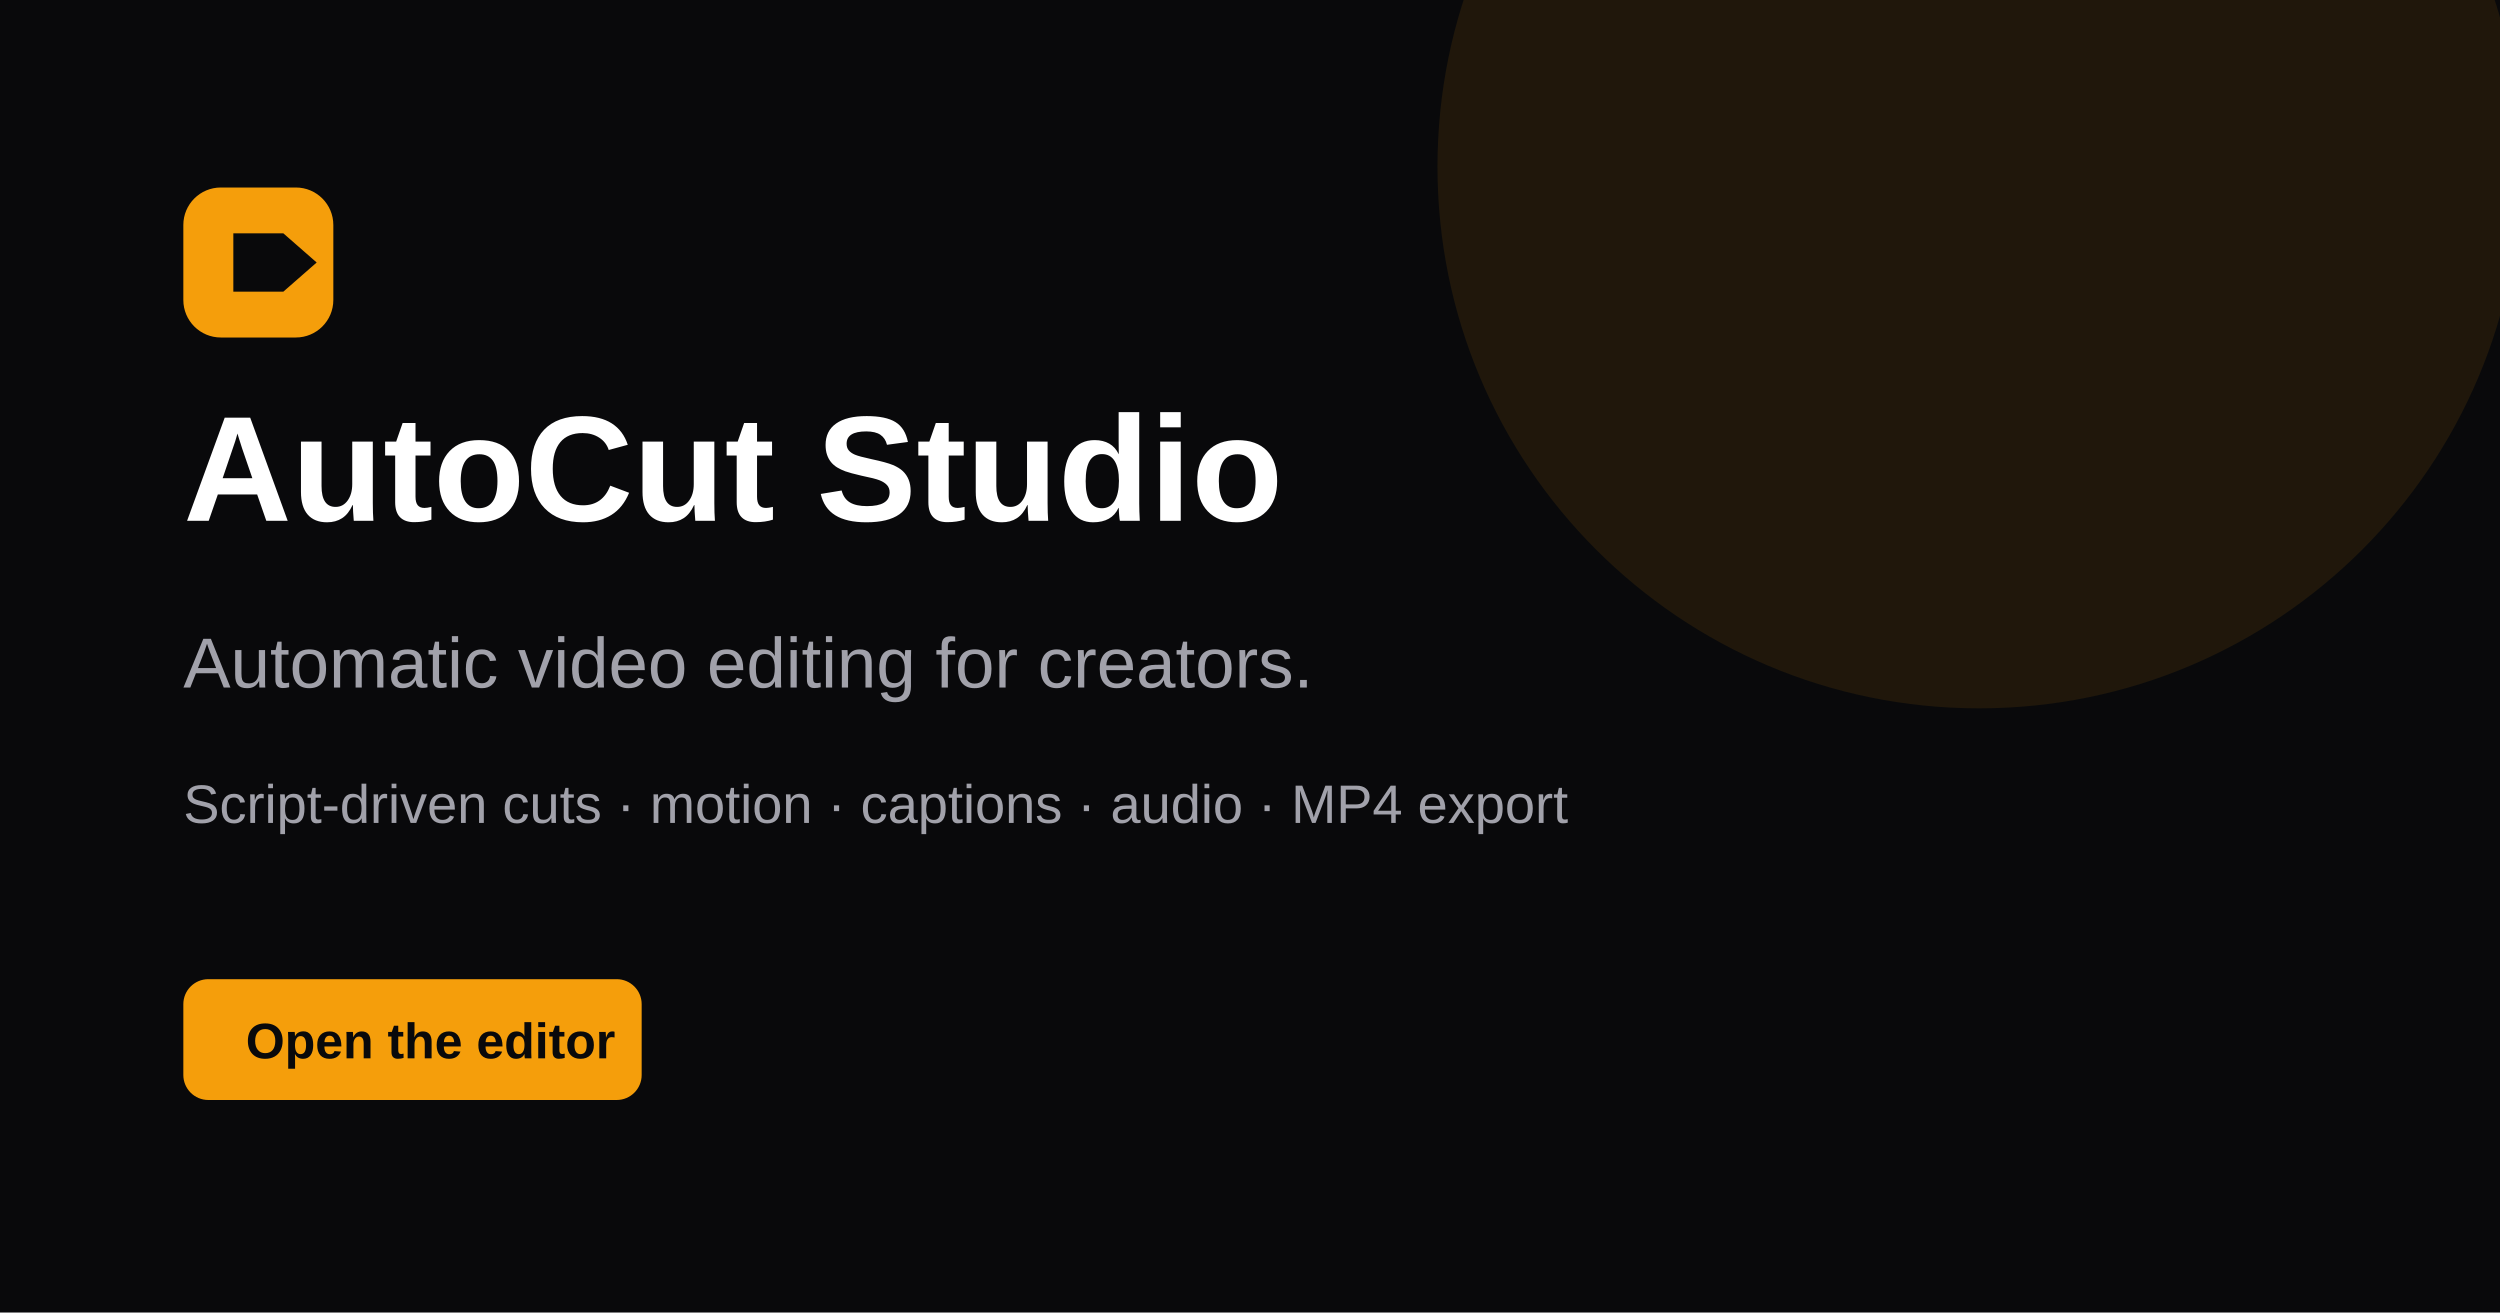
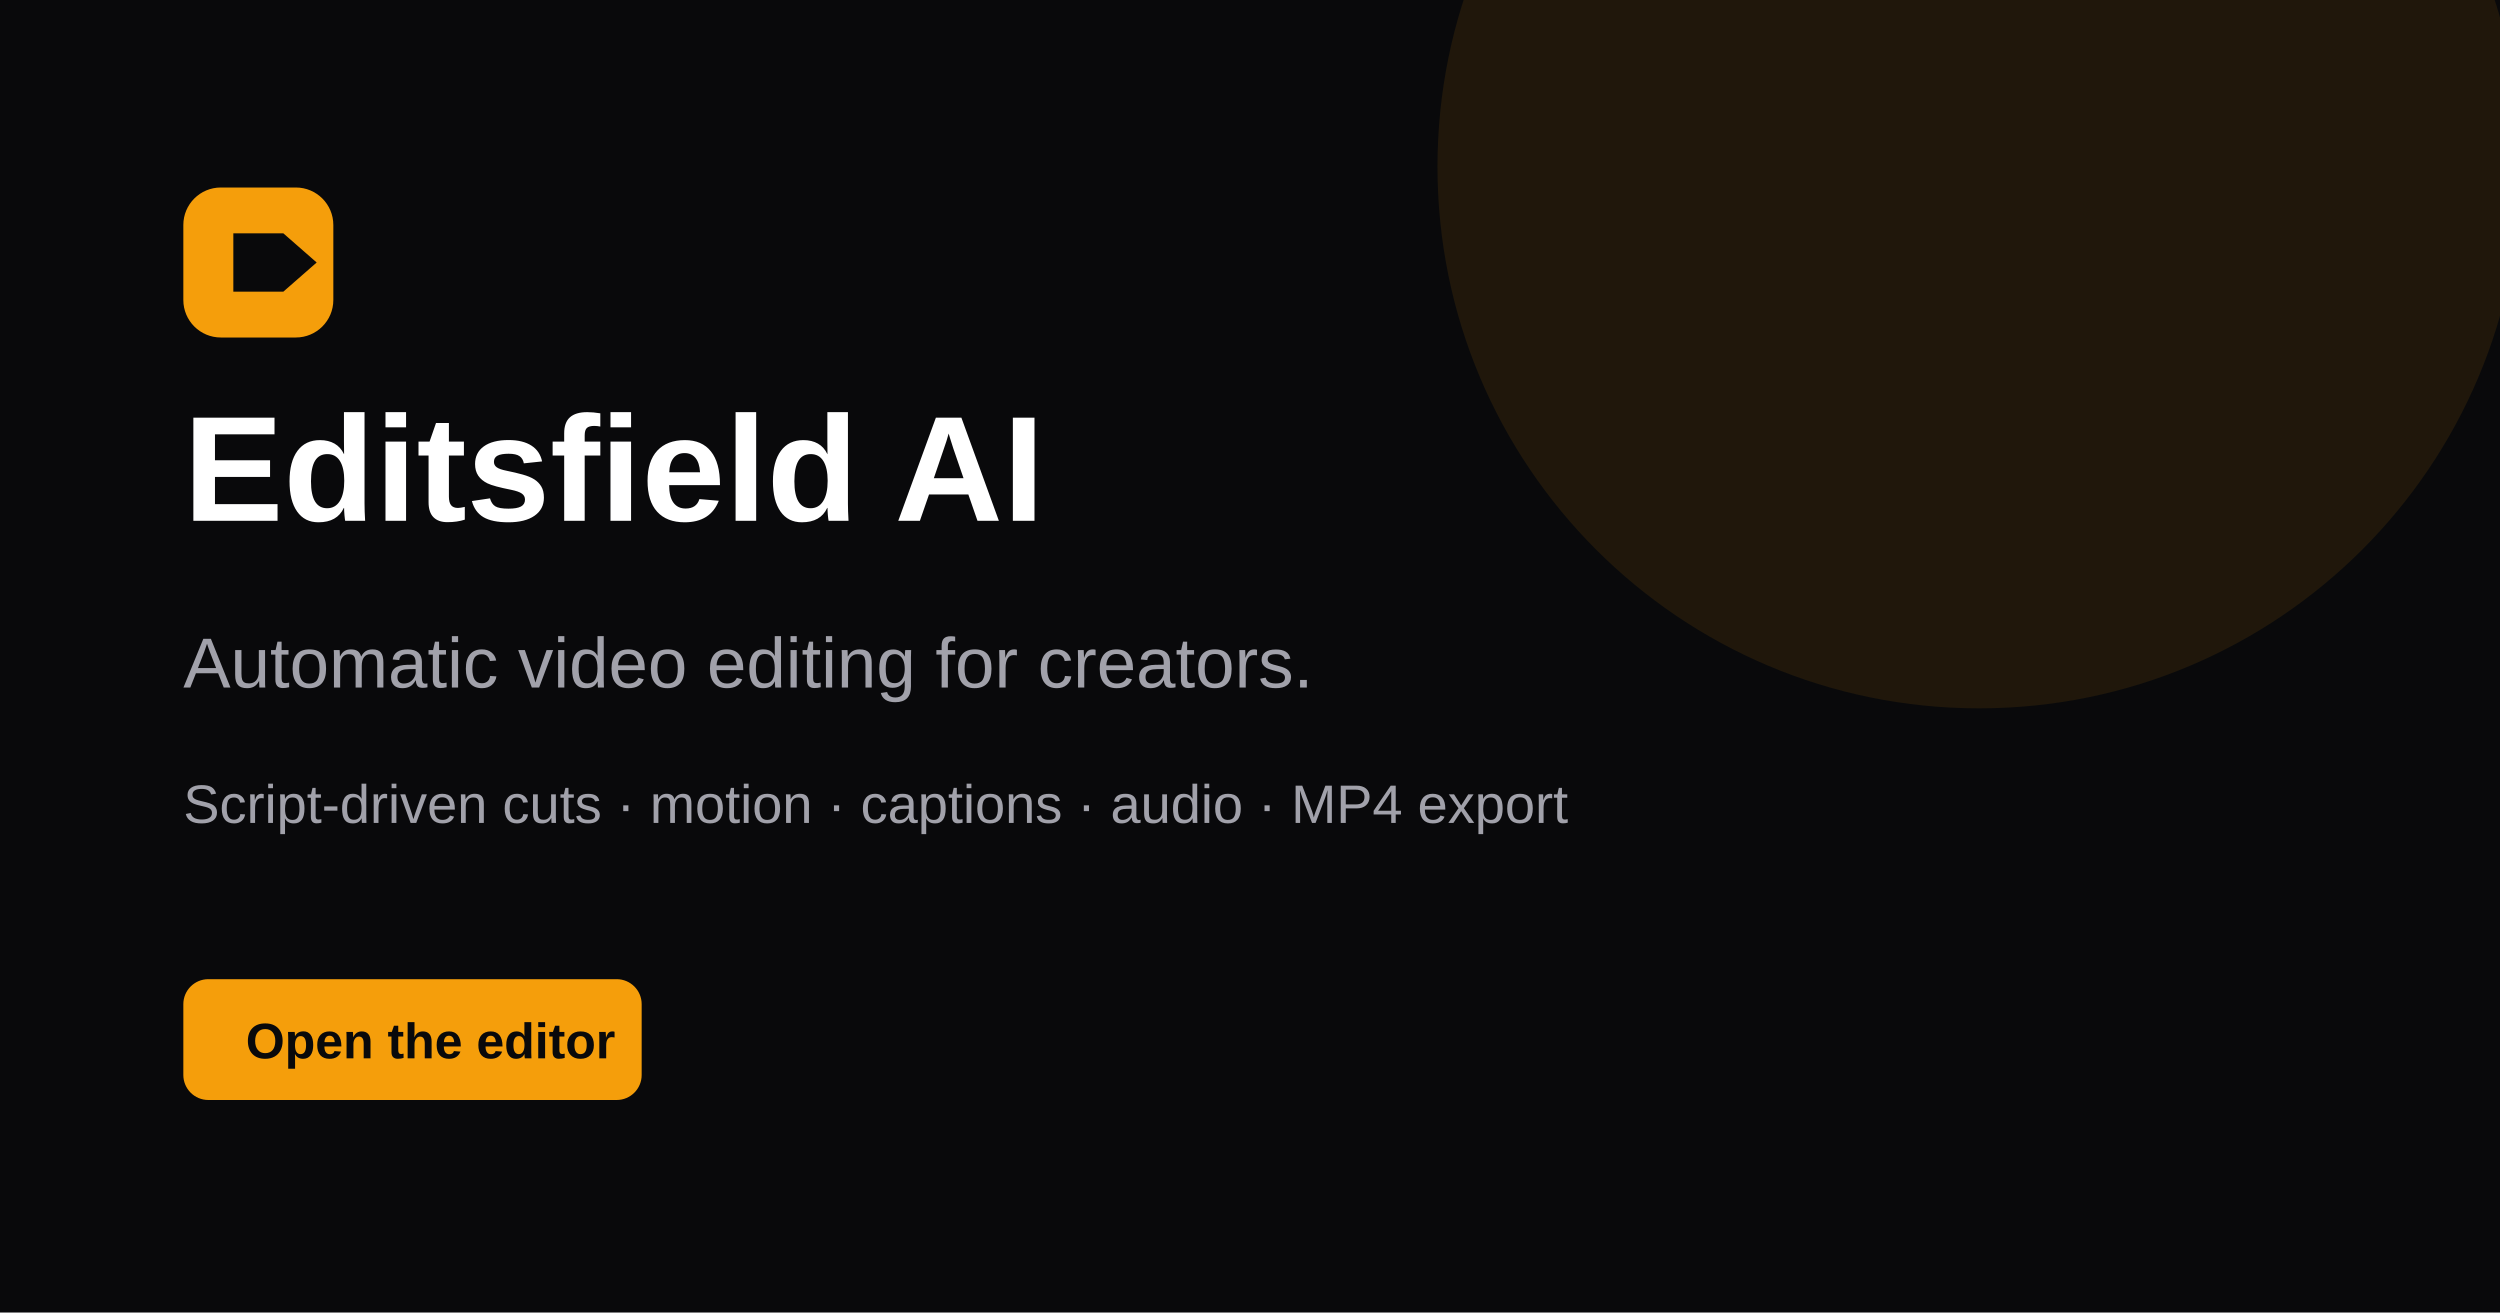
<svg xmlns="http://www.w3.org/2000/svg" width="1200" height="630" viewBox="0 0 1200 630">
  <rect width="1200" height="630" fill="#09090b" />
  <circle cx="950" cy="80" r="260" fill="#f59e0b" opacity=".10" />
  <rect x="88" y="90" width="72" height="72" rx="18" fill="#f59e0b" />
  <path d="M112 112h24l16 14-16 14h-24z" fill="#09090b" />
-   <text x="88" y="250" fill="#fff" font-family="Arial,Helvetica,sans-serif" font-size="72" font-weight="800">AutoCut Studio</text>
+   <text x="88" y="250" fill="#fff" font-family="Arial,Helvetica,sans-serif" font-size="72" font-weight="800">Editsfield AI</text>
  <text x="88" y="330" fill="#a1a1aa" font-family="Arial,Helvetica,sans-serif" font-size="34">Automatic video editing for creators.</text>
  <text x="88" y="395" fill="#a1a1aa" font-family="Arial,Helvetica,sans-serif" font-size="26">Script-driven cuts · motion · captions · audio · MP4 export</text>
  <rect x="88" y="470" width="220" height="58" rx="12" fill="#f59e0b" />
  <text x="118" y="508" fill="#09090b" font-family="Arial,Helvetica,sans-serif" font-size="24" font-weight="700">Open the editor</text>
</svg>
